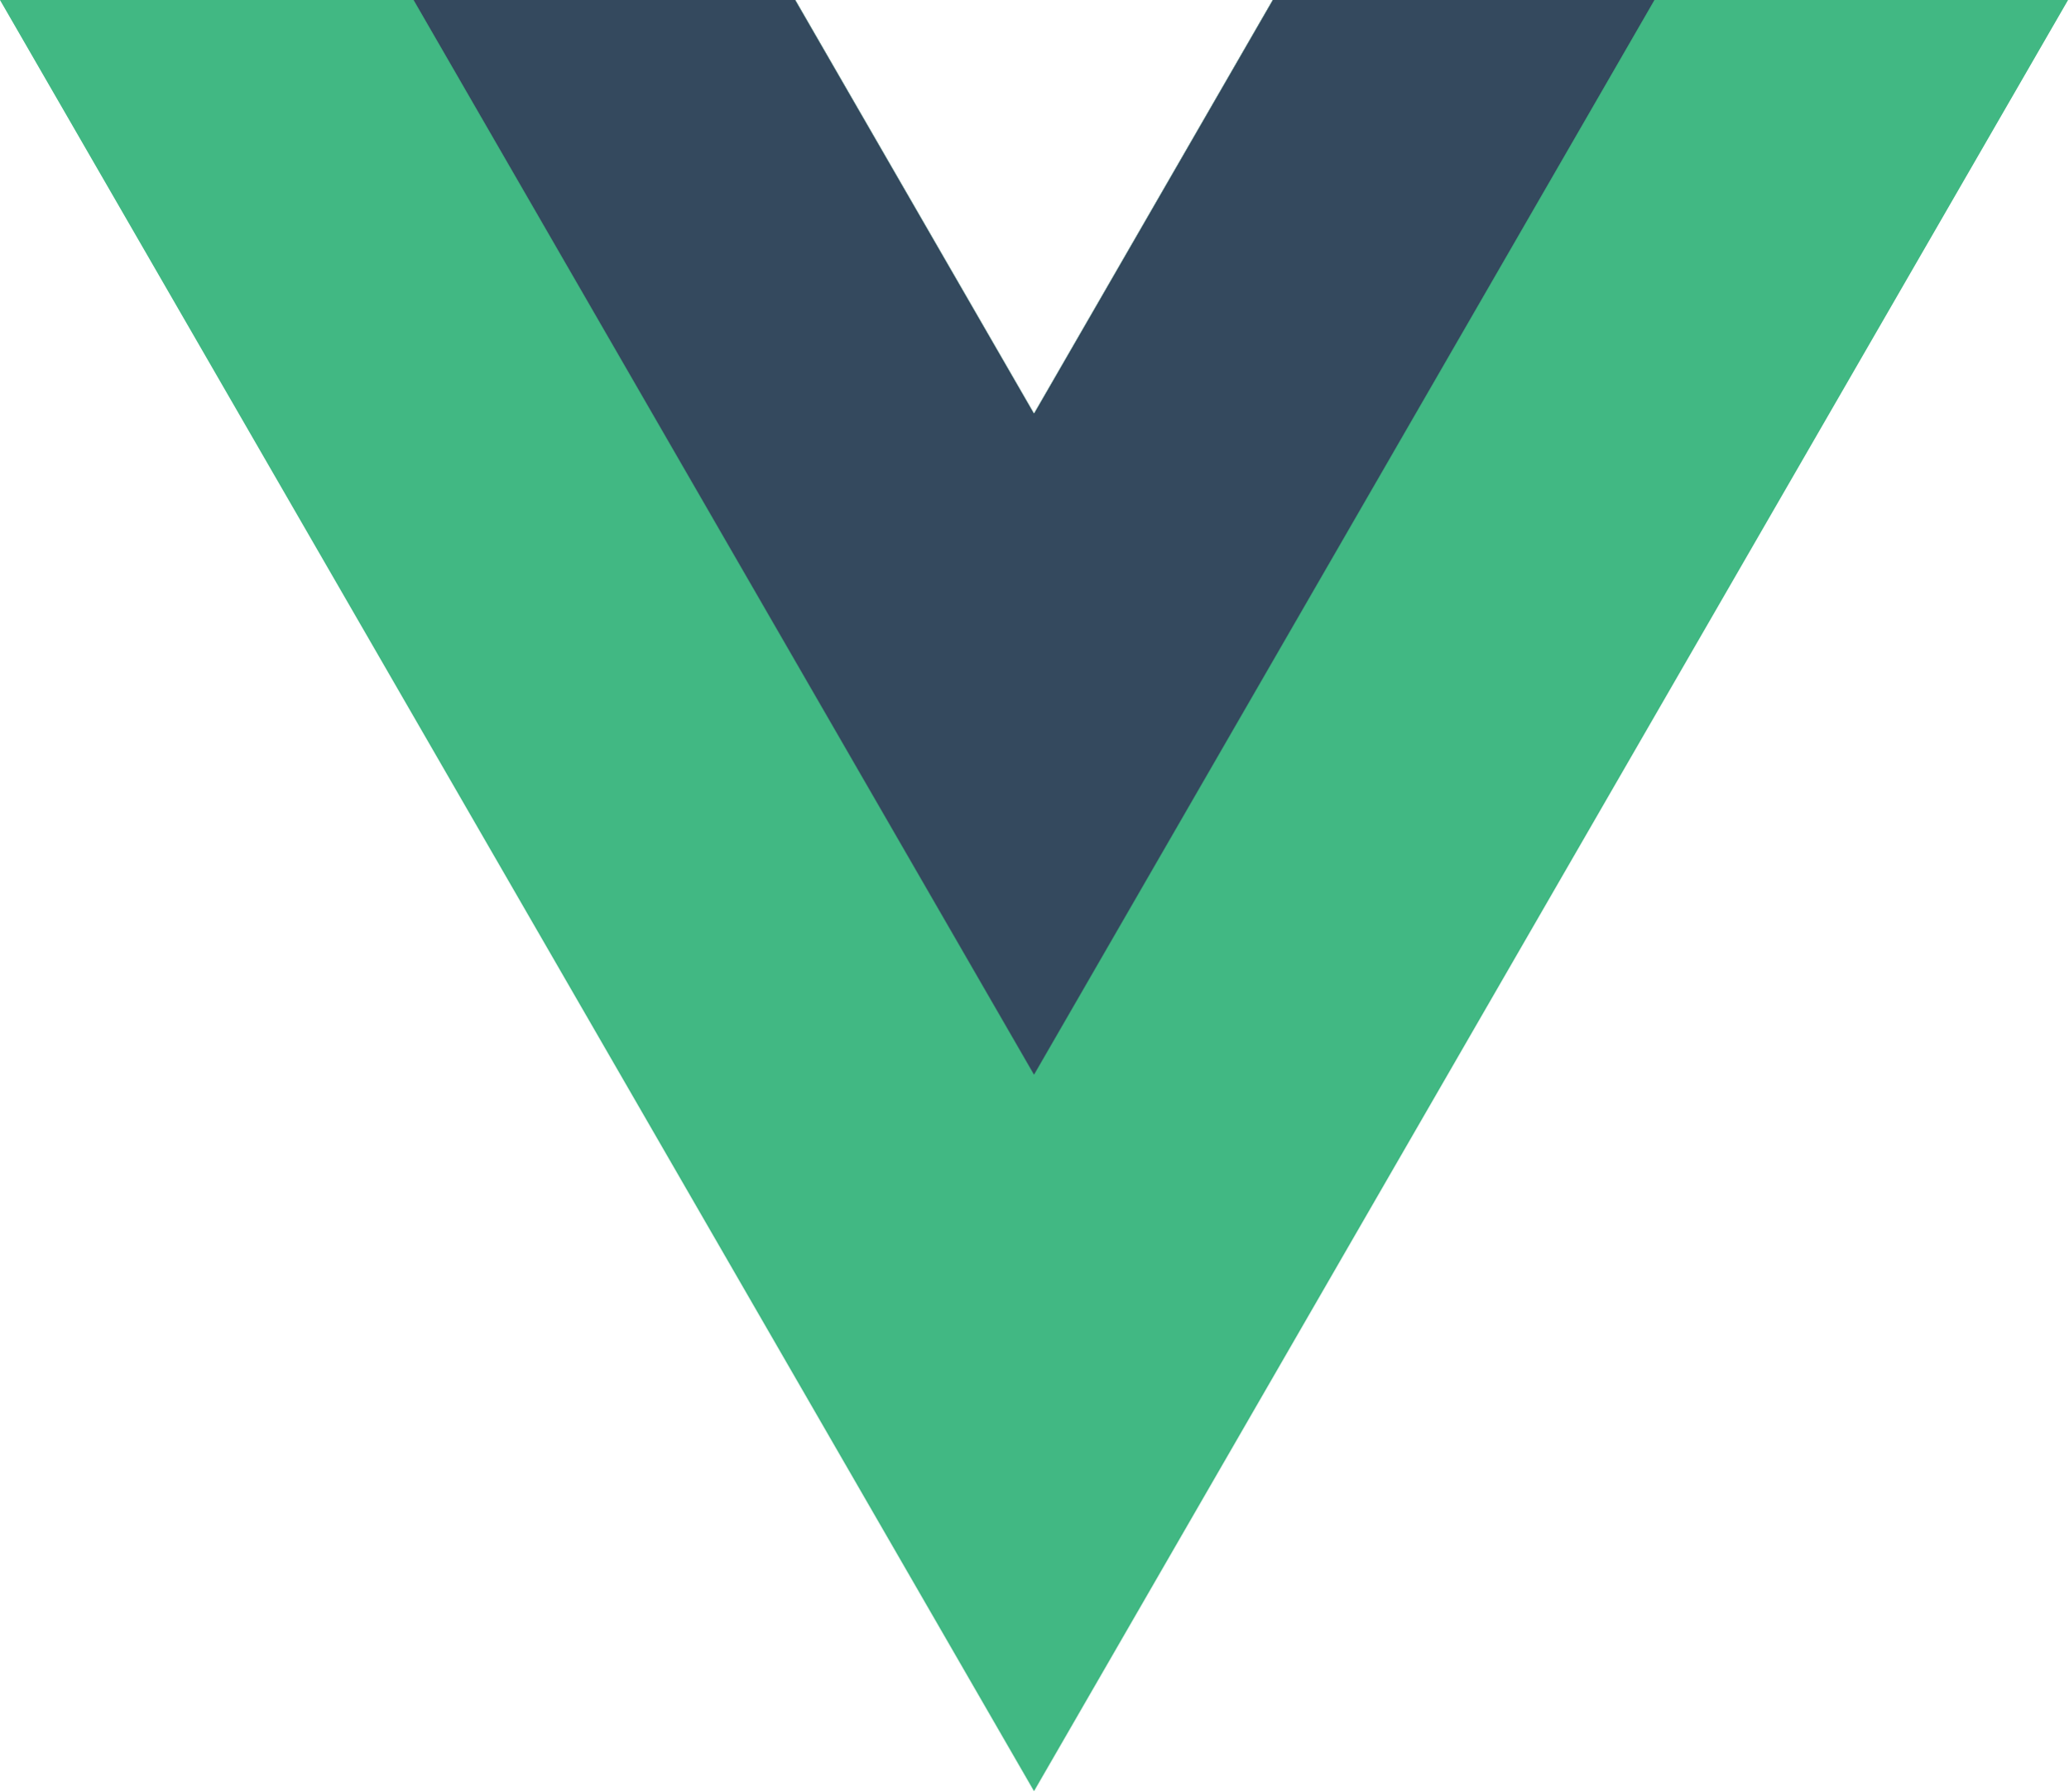
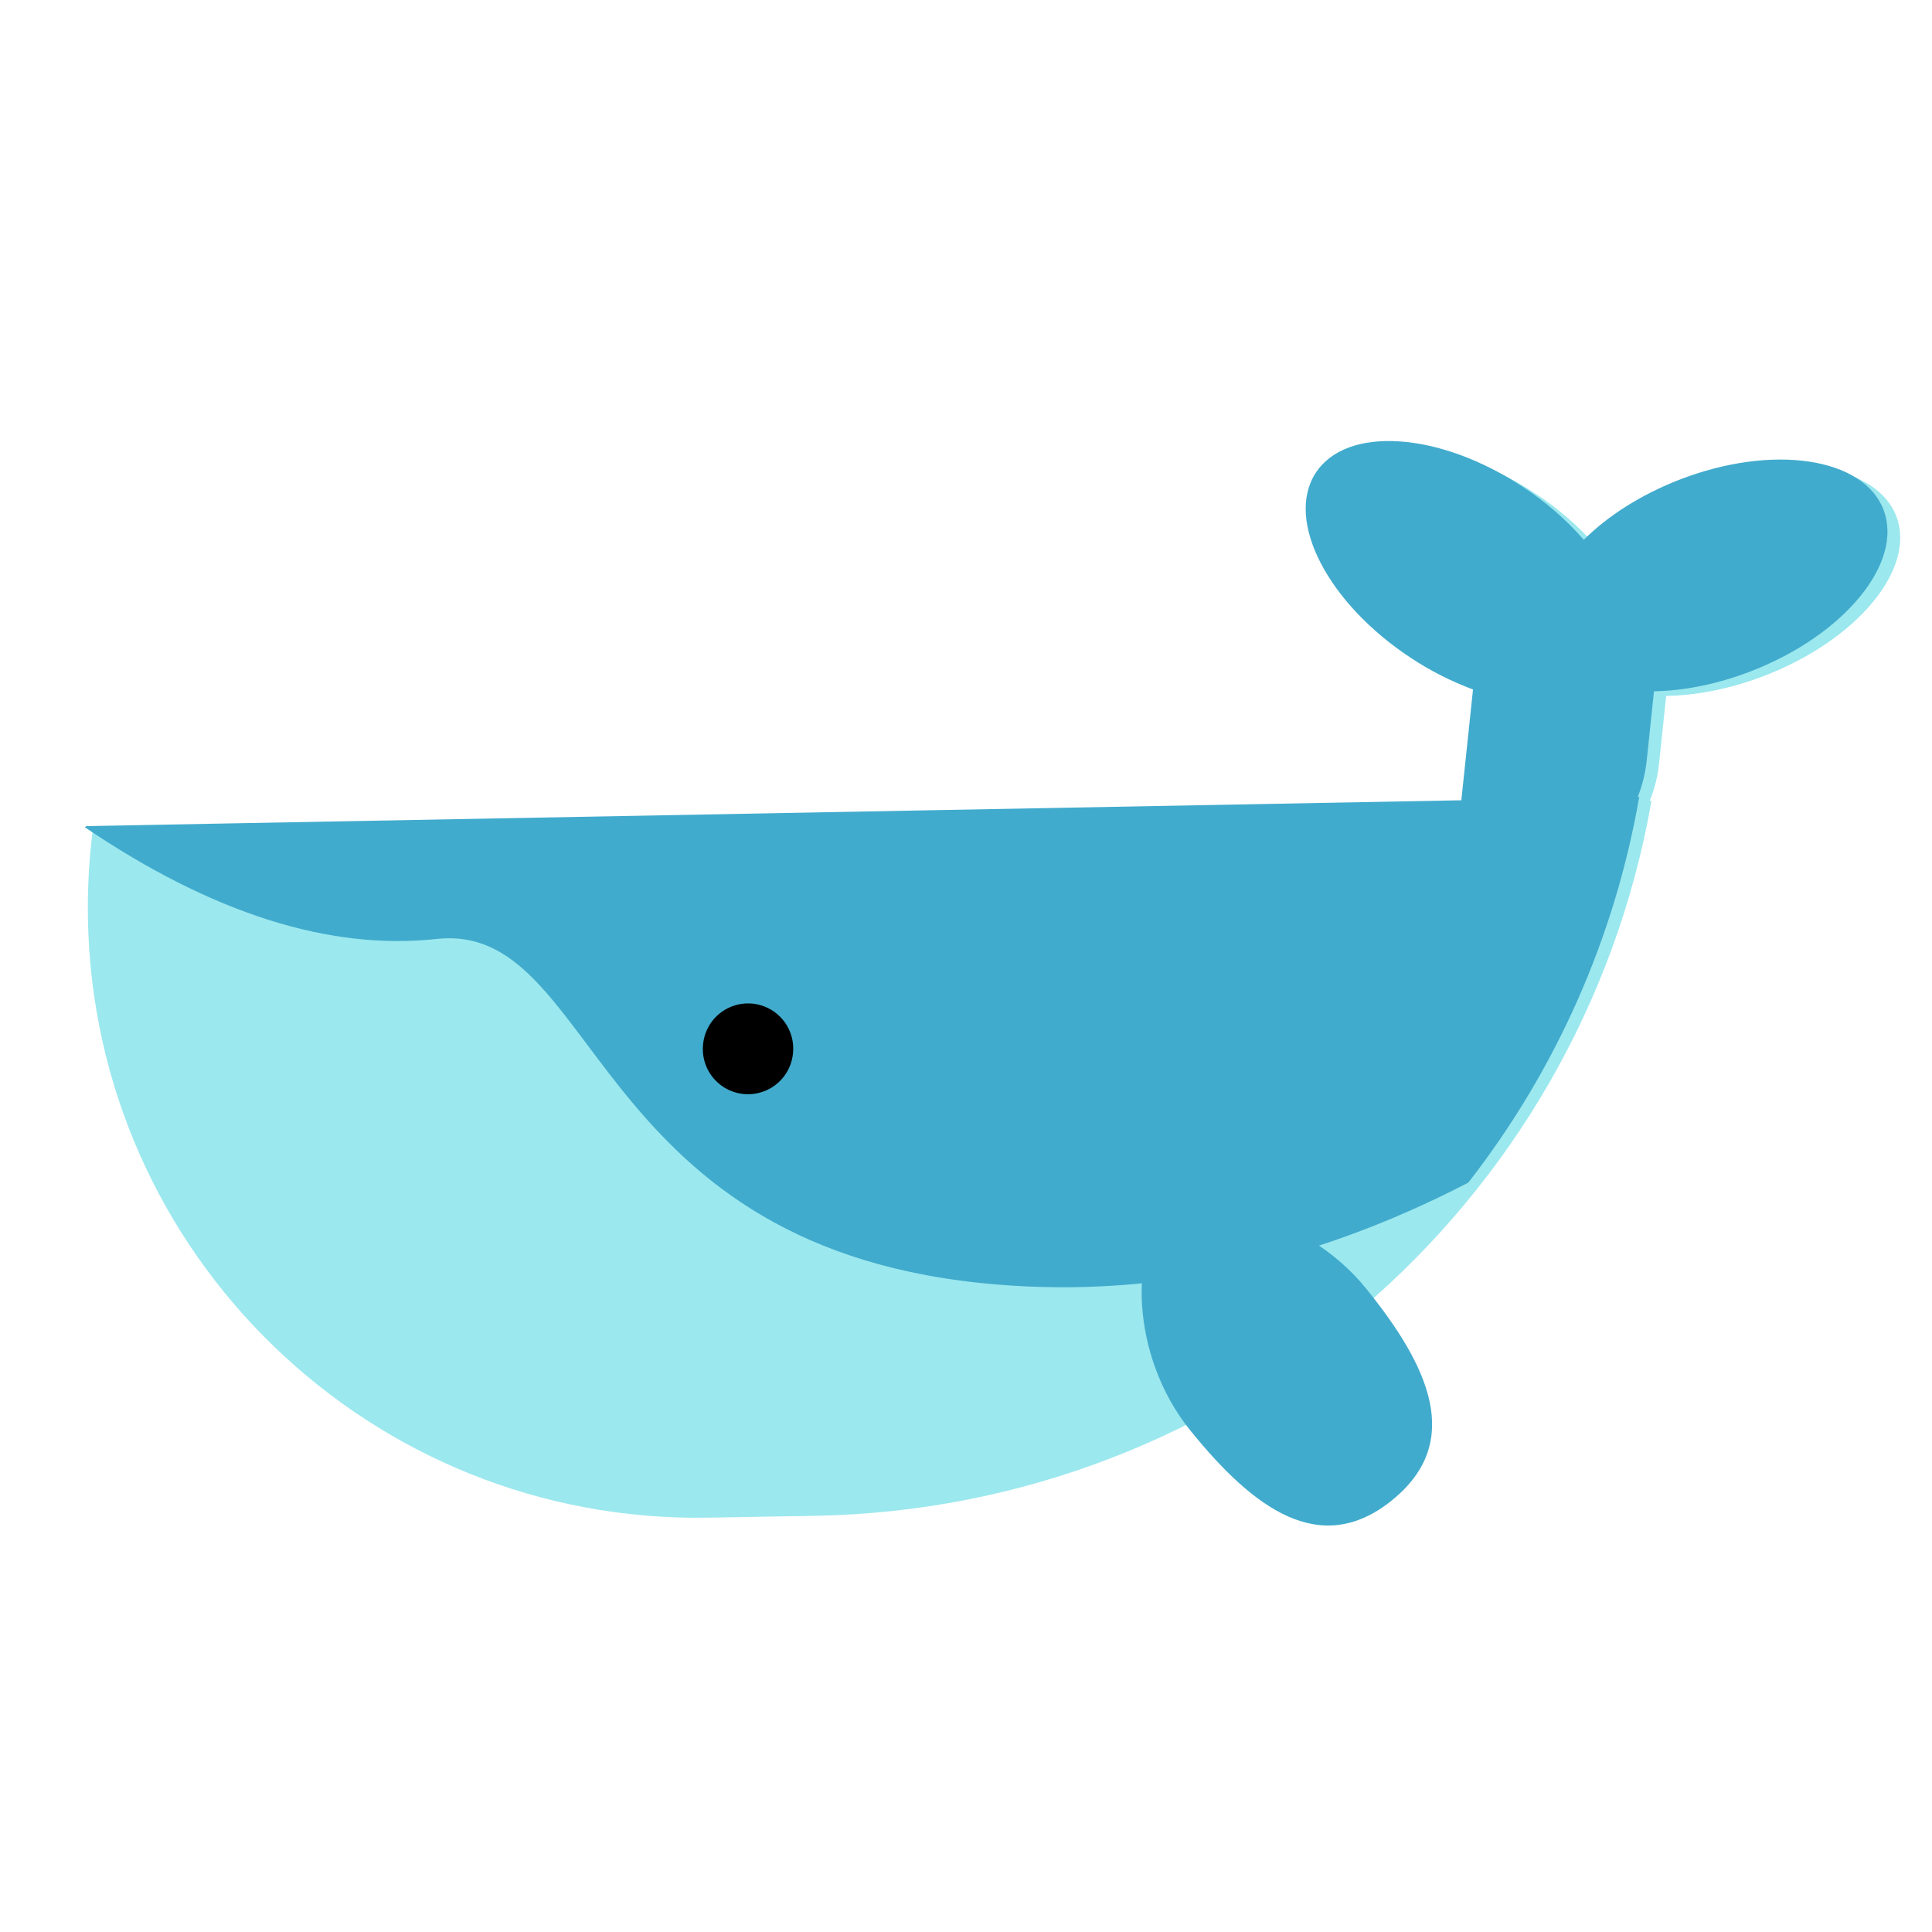
- <svg xmlns="http://www.w3.org/2000/svg" viewBox="0 0 261.76 226.69">
-   <path d="M161.096.001l-30.225 52.351L100.647.001H-.005l130.877 226.688L261.749.001z" fill="#41b883" />
-   <path d="M161.096.001l-30.225 52.351L100.647.001H52.346l78.526 136.01L209.398.001z" fill="#34495e" />
+ <svg xmlns="http://www.w3.org/2000/svg" t="1722327717227" class="icon" viewBox="0 0 1433 1024" version="1.1" p-id="4780" width="200" height="200">
+   <path d="M1406.525 178.421c14.915 38.878-29.017 91.902-98.132 118.428-25.164 9.655-50.195 14.475-72.565 14.819L1230.544 361.94c-1.02 9.702-3.393 18.926-6.901 27.543l1.316-0.049c-53.125 302.578-313.339 525.001-620.474 530.367l-79.033 1.372C275.632 925.543 69.54 726.541 65.207 476.725a452.422 452.422 0 0 1 2.703-57.956l1.017-9.141 1023.677-17.892 8.573-81.564a226.956 226.956 0 0 1-45.948-23.082c-62.09-40.317-94.038-101.316-71.347-136.241 22.673-34.927 91.388-30.569 153.494 9.768a222.301 222.301 0 0 1 46.114 39.499c17.602-17.32 42.034-33.005 70.846-44.055 69.118-26.545 137.256-16.519 152.171 22.359z" fill="#9BE8EE" p-id="4781" />
+   <path d="M1397.093 173.76c14.849 39.152-29.018 92.632-97.958 119.439-25.084 9.775-50.028 14.661-72.344 15.03l-5.408 51.456c-0.996 9.48-3.295 18.524-6.672 26.968l1.127-0.031a644.841 644.841 0 0 1-126.798 286.074C968.669 735.002 847.917 759.79 726.729 747.052 435.099 716.401 443.209 478.938 323.902 491.934c-79.539 8.676-166.496-18.941-260.876-82.795l0.072 0.026 0.012-0.111 0.91-0.822 1019.878-19.153 8.659-82.21a224.721 224.721 0 0 1-45.805-23.198C984.878 243.077 953.105 181.666 975.751 146.455 998.401 111.207 1066.911 115.562 1128.807 156.121a221.594 221.594 0 0 1 45.92 39.741c17.562-17.474 41.968-33.274 70.701-44.463 68.941-26.826 136.855-16.805 151.702 22.366z" fill="#41ABCD" p-id="4782" />
+   <path d="M1032.556 908.2c53.282-43.13 27.348-99.36-19.247-156.9-46.595-57.54-125.794-70.619-149.467-51.466-23.677 19.19-27.35 99.378 19.245 156.918 46.595 57.54 96.204 94.598 149.467 51.466z" fill="#41ABCD" p-id="4783" />
+   <path d="M554.83 573.434m-33.329-3.503a33.513 33.513 0 1 0 66.658 7.006 33.513 33.513 0 1 0-66.658-7.006Z" fill="#000000" p-id="4784" />
</svg>
